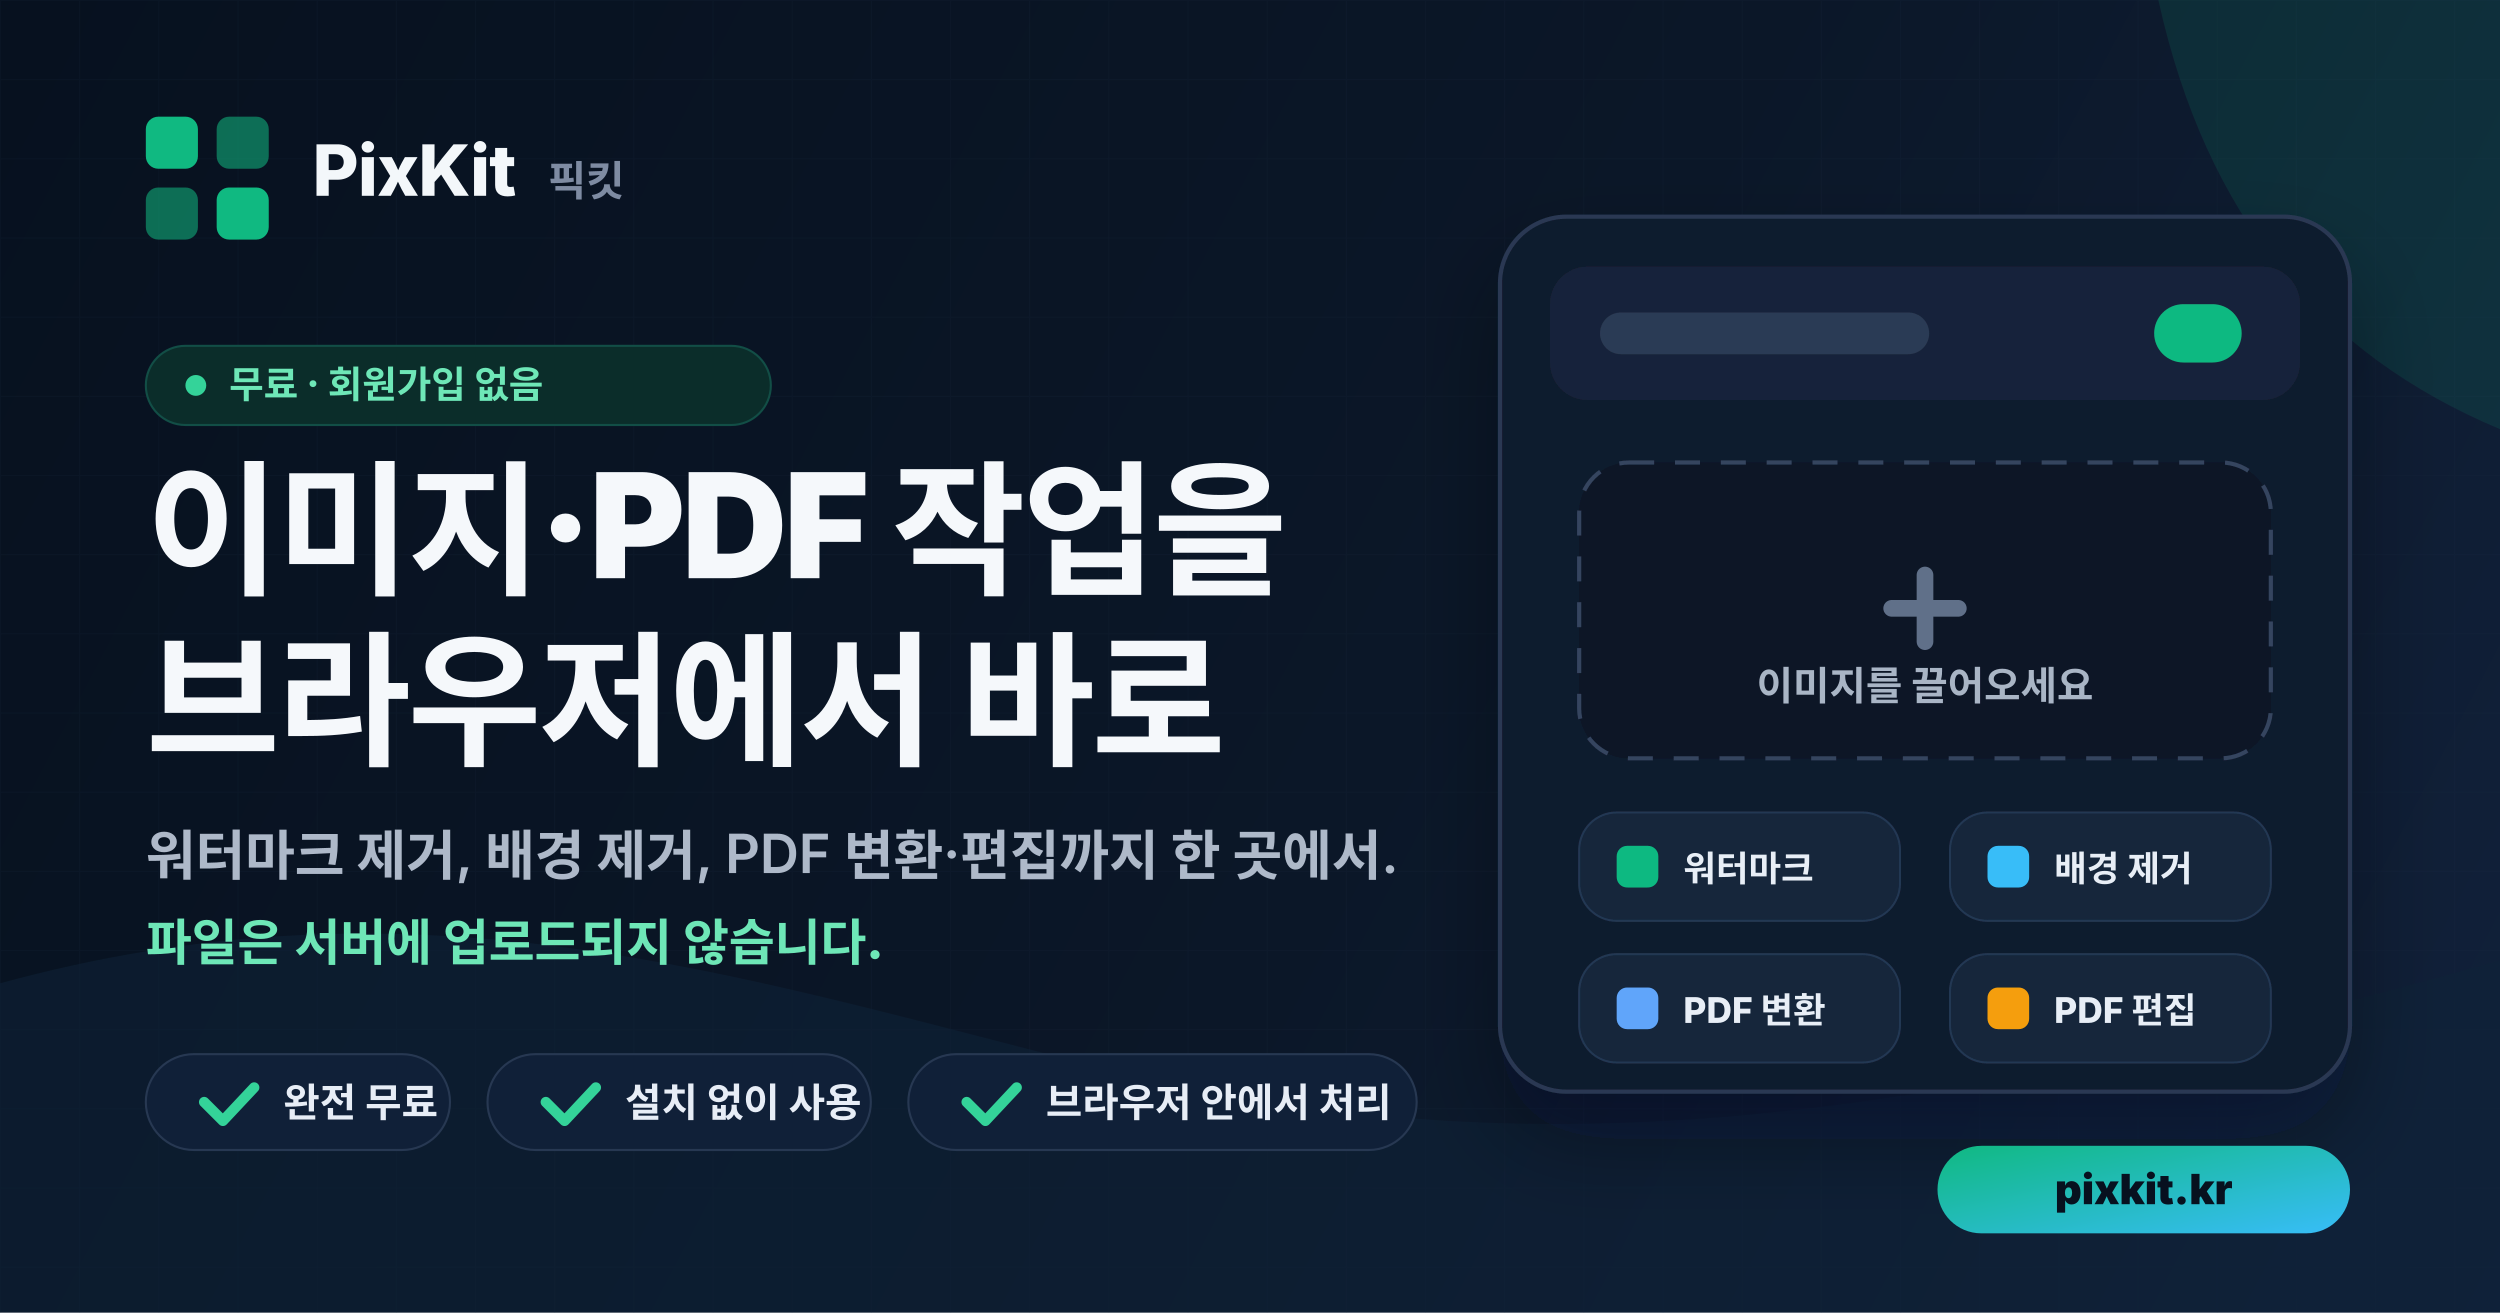
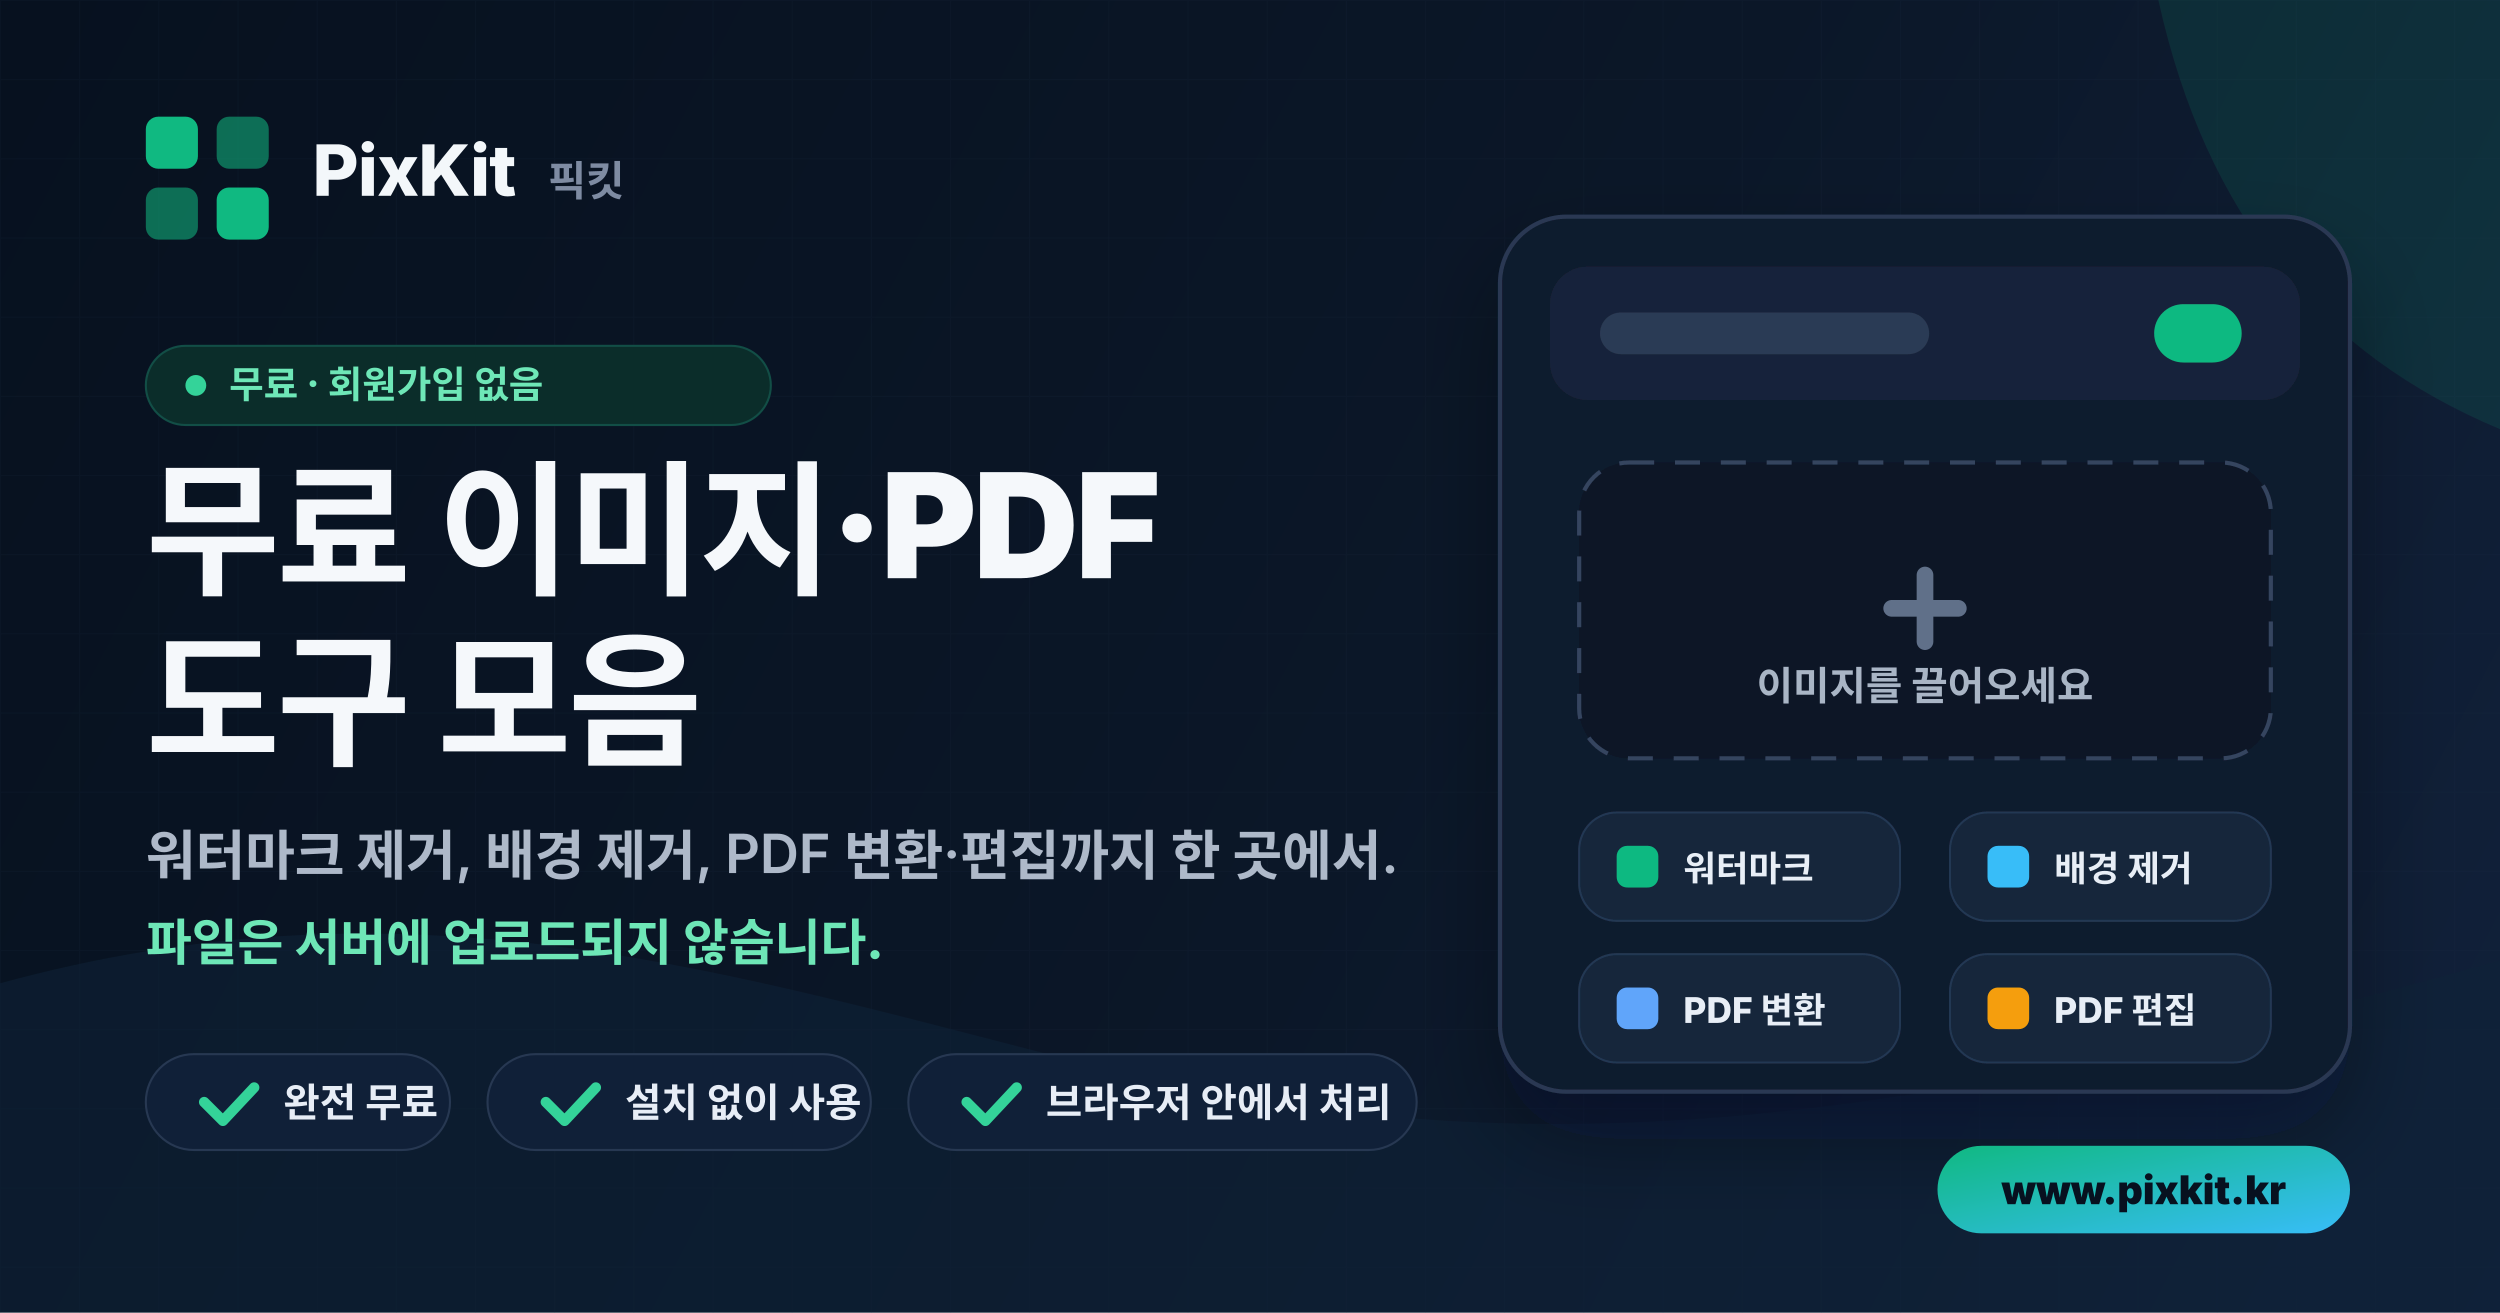
<svg xmlns="http://www.w3.org/2000/svg" width="1200" height="630" viewBox="0 0 1200 630" fill="none">
  <defs>
    <linearGradient id="bg" x1="0" y1="0" x2="1200" y2="630" gradientUnits="userSpaceOnUse">
      <stop offset="0" stop-color="#07111F" />
      <stop offset="0.56" stop-color="#0B1728" />
      <stop offset="1" stop-color="#11213B" />
    </linearGradient>
    <linearGradient id="mintPanel" x1="0" y1="0" x2="1" y2="1">
      <stop offset="0" stop-color="#10B981" />
      <stop offset="1" stop-color="#38BDF8" />
    </linearGradient>
    <filter id="softShadow" x="-30%" y="-30%" width="160%" height="160%">
      <feDropShadow dx="0" dy="22" stdDeviation="22" flood-color="#000815" flood-opacity="0.34" />
    </filter>
    <pattern id="grid" width="38" height="38" patternUnits="userSpaceOnUse">
      <path d="M38 0H0V38" stroke="#22314A" stroke-width="1" opacity="0.45" />
    </pattern>
  </defs>
  <rect width="1200" height="630" fill="url(#bg)" />
  <rect width="1200" height="630" fill="url(#grid)" opacity="0.28" />
  <path d="M0 472C190 420 336 463 503 506C695 556 858 557 1200 461V630H0V472Z" fill="#0E2237" opacity="0.56" />
  <path d="M1036 0H1200V206C1114 170 1059 104 1036 0Z" fill="#10B981" opacity="0.12" />
  <g transform="translate(70 56)">
    <g>
      <rect x="0" y="0" width="25" height="25" rx="6" fill="#10B981" />
      <rect x="34" y="0" width="25" height="25" rx="6" fill="#10B981" opacity="0.55" />
      <rect x="0" y="34" width="25" height="25" rx="6" fill="#10B981" opacity="0.55" />
      <rect x="34" y="34" width="25" height="25" rx="6" fill="#10B981" />
    </g>
    <text x="80" y="38" fill="#F3F7FA" font-size="34" font-weight="800" letter-spacing="-0.4" font-family="-apple-system, BlinkMacSystemFont, 'Apple SD Gothic Neo', 'Noto Sans KR', 'Segoe UI', sans-serif">PixKit</text>
    <text x="193" y="38" fill="#7E8BA2" font-size="20" font-weight="600" font-family="-apple-system, BlinkMacSystemFont, 'Apple SD Gothic Neo', 'Noto Sans KR', 'Segoe UI', sans-serif">픽킷</text>
  </g>
  <g transform="translate(70 166)">
    <rect x="0" y="0" width="300" height="38" rx="19" fill="#0B2D2A" stroke="#124E46" />
    <circle cx="24" cy="19" r="5" fill="#34D399" />
    <text x="40" y="25" fill="#6EE7B7" font-size="18" font-weight="800" font-family="-apple-system, BlinkMacSystemFont, 'Apple SD Gothic Neo', 'Noto Sans KR', 'Segoe UI', sans-serif">무료 · 회원가입 없음</text>
-     <text x="0" y="114" fill="#F5F8FB" font-size="70" font-weight="900" letter-spacing="-1.6" font-family="-apple-system, BlinkMacSystemFont, 'Apple SD Gothic Neo', 'Noto Sans KR', 'Segoe UI', sans-serif">이미지·PDF 작업을</text>
-     <text x="0" y="196" fill="#F5F8FB" font-size="70" font-weight="900" letter-spacing="-1.6" font-family="-apple-system, BlinkMacSystemFont, 'Apple SD Gothic Neo', 'Noto Sans KR', 'Segoe UI', sans-serif">브라우저에서 바로</text>
+     <text x="0" y="114" fill="#F5F8FB" font-size="70" font-weight="900" letter-spacing="-1.6" font-family="-apple-system, BlinkMacSystemFont, 'Apple SD Gothic Neo', 'Noto Sans KR', 'Segoe UI', sans-serif">무료 이미지·PDF</text>
+     <text x="0" y="196" fill="#F5F8FB" font-size="70" font-weight="900" letter-spacing="-1.6" font-family="-apple-system, BlinkMacSystemFont, 'Apple SD Gothic Neo', 'Noto Sans KR', 'Segoe UI', sans-serif">도구 모음</text>
    <text x="0" y="254" fill="#AEB9C9" font-size="26" font-weight="600" letter-spacing="-0.1" font-family="-apple-system, BlinkMacSystemFont, 'Apple SD Gothic Neo', 'Noto Sans KR', 'Segoe UI', sans-serif">워터마크 제거, 배경 제거, PDF 변환·편집까지 한 곳에서.</text>
    <text x="0" y="295" fill="#6EE7B7" font-size="24" font-weight="800" letter-spacing="-0.1" font-family="-apple-system, BlinkMacSystemFont, 'Apple SD Gothic Neo', 'Noto Sans KR', 'Segoe UI', sans-serif">파일은 서버에 업로드되지 않습니다.</text>
  </g>
  <g transform="translate(70 506)">
    <g>
      <rect x="0" y="0" width="146" height="46" rx="23" fill="#102038" stroke="#273852" />
      <path d="M28 23L37 32L52 16" stroke="#34D399" stroke-width="5" stroke-linecap="round" stroke-linejoin="round" />
      <text x="66" y="30" fill="#E7EDF6" font-size="19" font-weight="750" font-family="-apple-system, BlinkMacSystemFont, 'Apple SD Gothic Neo', 'Noto Sans KR', 'Segoe UI', sans-serif">완전 무료</text>
    </g>
    <g transform="translate(164 0)">
      <rect x="0" y="0" width="184" height="46" rx="23" fill="#102038" stroke="#273852" />
      <path d="M28 23L37 32L52 16" stroke="#34D399" stroke-width="5" stroke-linecap="round" stroke-linejoin="round" />
      <text x="66" y="30" fill="#E7EDF6" font-size="19" font-weight="750" font-family="-apple-system, BlinkMacSystemFont, 'Apple SD Gothic Neo', 'Noto Sans KR', 'Segoe UI', sans-serif">설치 없이 사용</text>
    </g>
    <g transform="translate(366 0)">
      <rect x="0" y="0" width="244" height="46" rx="23" fill="#102038" stroke="#273852" />
      <path d="M28 23L37 32L52 16" stroke="#34D399" stroke-width="5" stroke-linecap="round" stroke-linejoin="round" />
      <text x="66" y="30" fill="#E7EDF6" font-size="19" font-weight="750" font-family="-apple-system, BlinkMacSystemFont, 'Apple SD Gothic Neo', 'Noto Sans KR', 'Segoe UI', sans-serif">브라우저 안에서 처리</text>
    </g>
  </g>
  <g transform="translate(720 104)" filter="url(#softShadow)">
    <rect x="0" y="0" width="408" height="420" rx="32" fill="#101B2D" stroke="#2A3953" stroke-width="2" />
    <rect x="24" y="24" width="360" height="64" rx="18" fill="#17243A" />
    <rect x="48" y="46" width="158" height="20" rx="10" fill="#2C3A54" />
    <rect x="314" y="42" width="42" height="28" rx="14" fill="#10B981" />
    <rect x="38" y="118" width="332" height="142" rx="24" fill="#0D1626" stroke="#34445F" stroke-width="2" stroke-dasharray="12 10" />
    <path d="M204 172V204M188 188H220" stroke="#607089" stroke-width="8" stroke-linecap="round" />
    <text x="204" y="232" text-anchor="middle" fill="#A9B5C5" font-size="19" font-weight="700" font-family="-apple-system, BlinkMacSystemFont, 'Apple SD Gothic Neo', 'Noto Sans KR', 'Segoe UI', sans-serif">이미지를 끌어오세요</text>
    <g transform="translate(38 286)">
      <rect x="0" y="0" width="154" height="52" rx="18" fill="#13253A" stroke="#243753" />
      <rect x="18" y="16" width="20" height="20" rx="5" fill="#10B981" />
      <text x="50" y="33" fill="#E8EEF6" font-size="17" font-weight="800" font-family="-apple-system, BlinkMacSystemFont, 'Apple SD Gothic Neo', 'Noto Sans KR', 'Segoe UI', sans-serif">워터마크</text>
    </g>
    <g transform="translate(216 286)">
      <rect x="0" y="0" width="154" height="52" rx="18" fill="#13253A" stroke="#243753" />
      <rect x="18" y="16" width="20" height="20" rx="5" fill="#38BDF8" />
      <text x="50" y="33" fill="#E8EEF6" font-size="17" font-weight="800" font-family="-apple-system, BlinkMacSystemFont, 'Apple SD Gothic Neo', 'Noto Sans KR', 'Segoe UI', sans-serif">배경 제거</text>
    </g>
    <g transform="translate(38 354)">
      <rect x="0" y="0" width="154" height="52" rx="18" fill="#13253A" stroke="#243753" />
      <rect x="18" y="16" width="20" height="20" rx="5" fill="#60A5FA" />
      <text x="50" y="33" fill="#E8EEF6" font-size="17" font-weight="800" font-family="-apple-system, BlinkMacSystemFont, 'Apple SD Gothic Neo', 'Noto Sans KR', 'Segoe UI', sans-serif">PDF 변환</text>
    </g>
    <g transform="translate(216 354)">
      <rect x="0" y="0" width="154" height="52" rx="18" fill="#13253A" stroke="#243753" />
      <rect x="18" y="16" width="20" height="20" rx="5" fill="#F59E0B" />
      <text x="50" y="33" fill="#E8EEF6" font-size="17" font-weight="800" font-family="-apple-system, BlinkMacSystemFont, 'Apple SD Gothic Neo', 'Noto Sans KR', 'Segoe UI', sans-serif">PDF 편집</text>
    </g>
  </g>
  <g transform="translate(930 550)">
    <rect x="0" y="0" width="198" height="42" rx="21" fill="url(#mintPanel)" />
-     <text x="99" y="28" text-anchor="middle" fill="#07111F" font-size="20" font-weight="900" font-family="-apple-system, BlinkMacSystemFont, 'Apple SD Gothic Neo', 'Noto Sans KR', 'Segoe UI', sans-serif">pixkit.kr</text>
+     <text x="99" y="28" text-anchor="middle" fill="#07111F" font-size="19" font-weight="900" font-family="-apple-system, BlinkMacSystemFont, 'Apple SD Gothic Neo', 'Noto Sans KR', 'Segoe UI', sans-serif">www.pixkit.kr</text>
  </g>
</svg>
